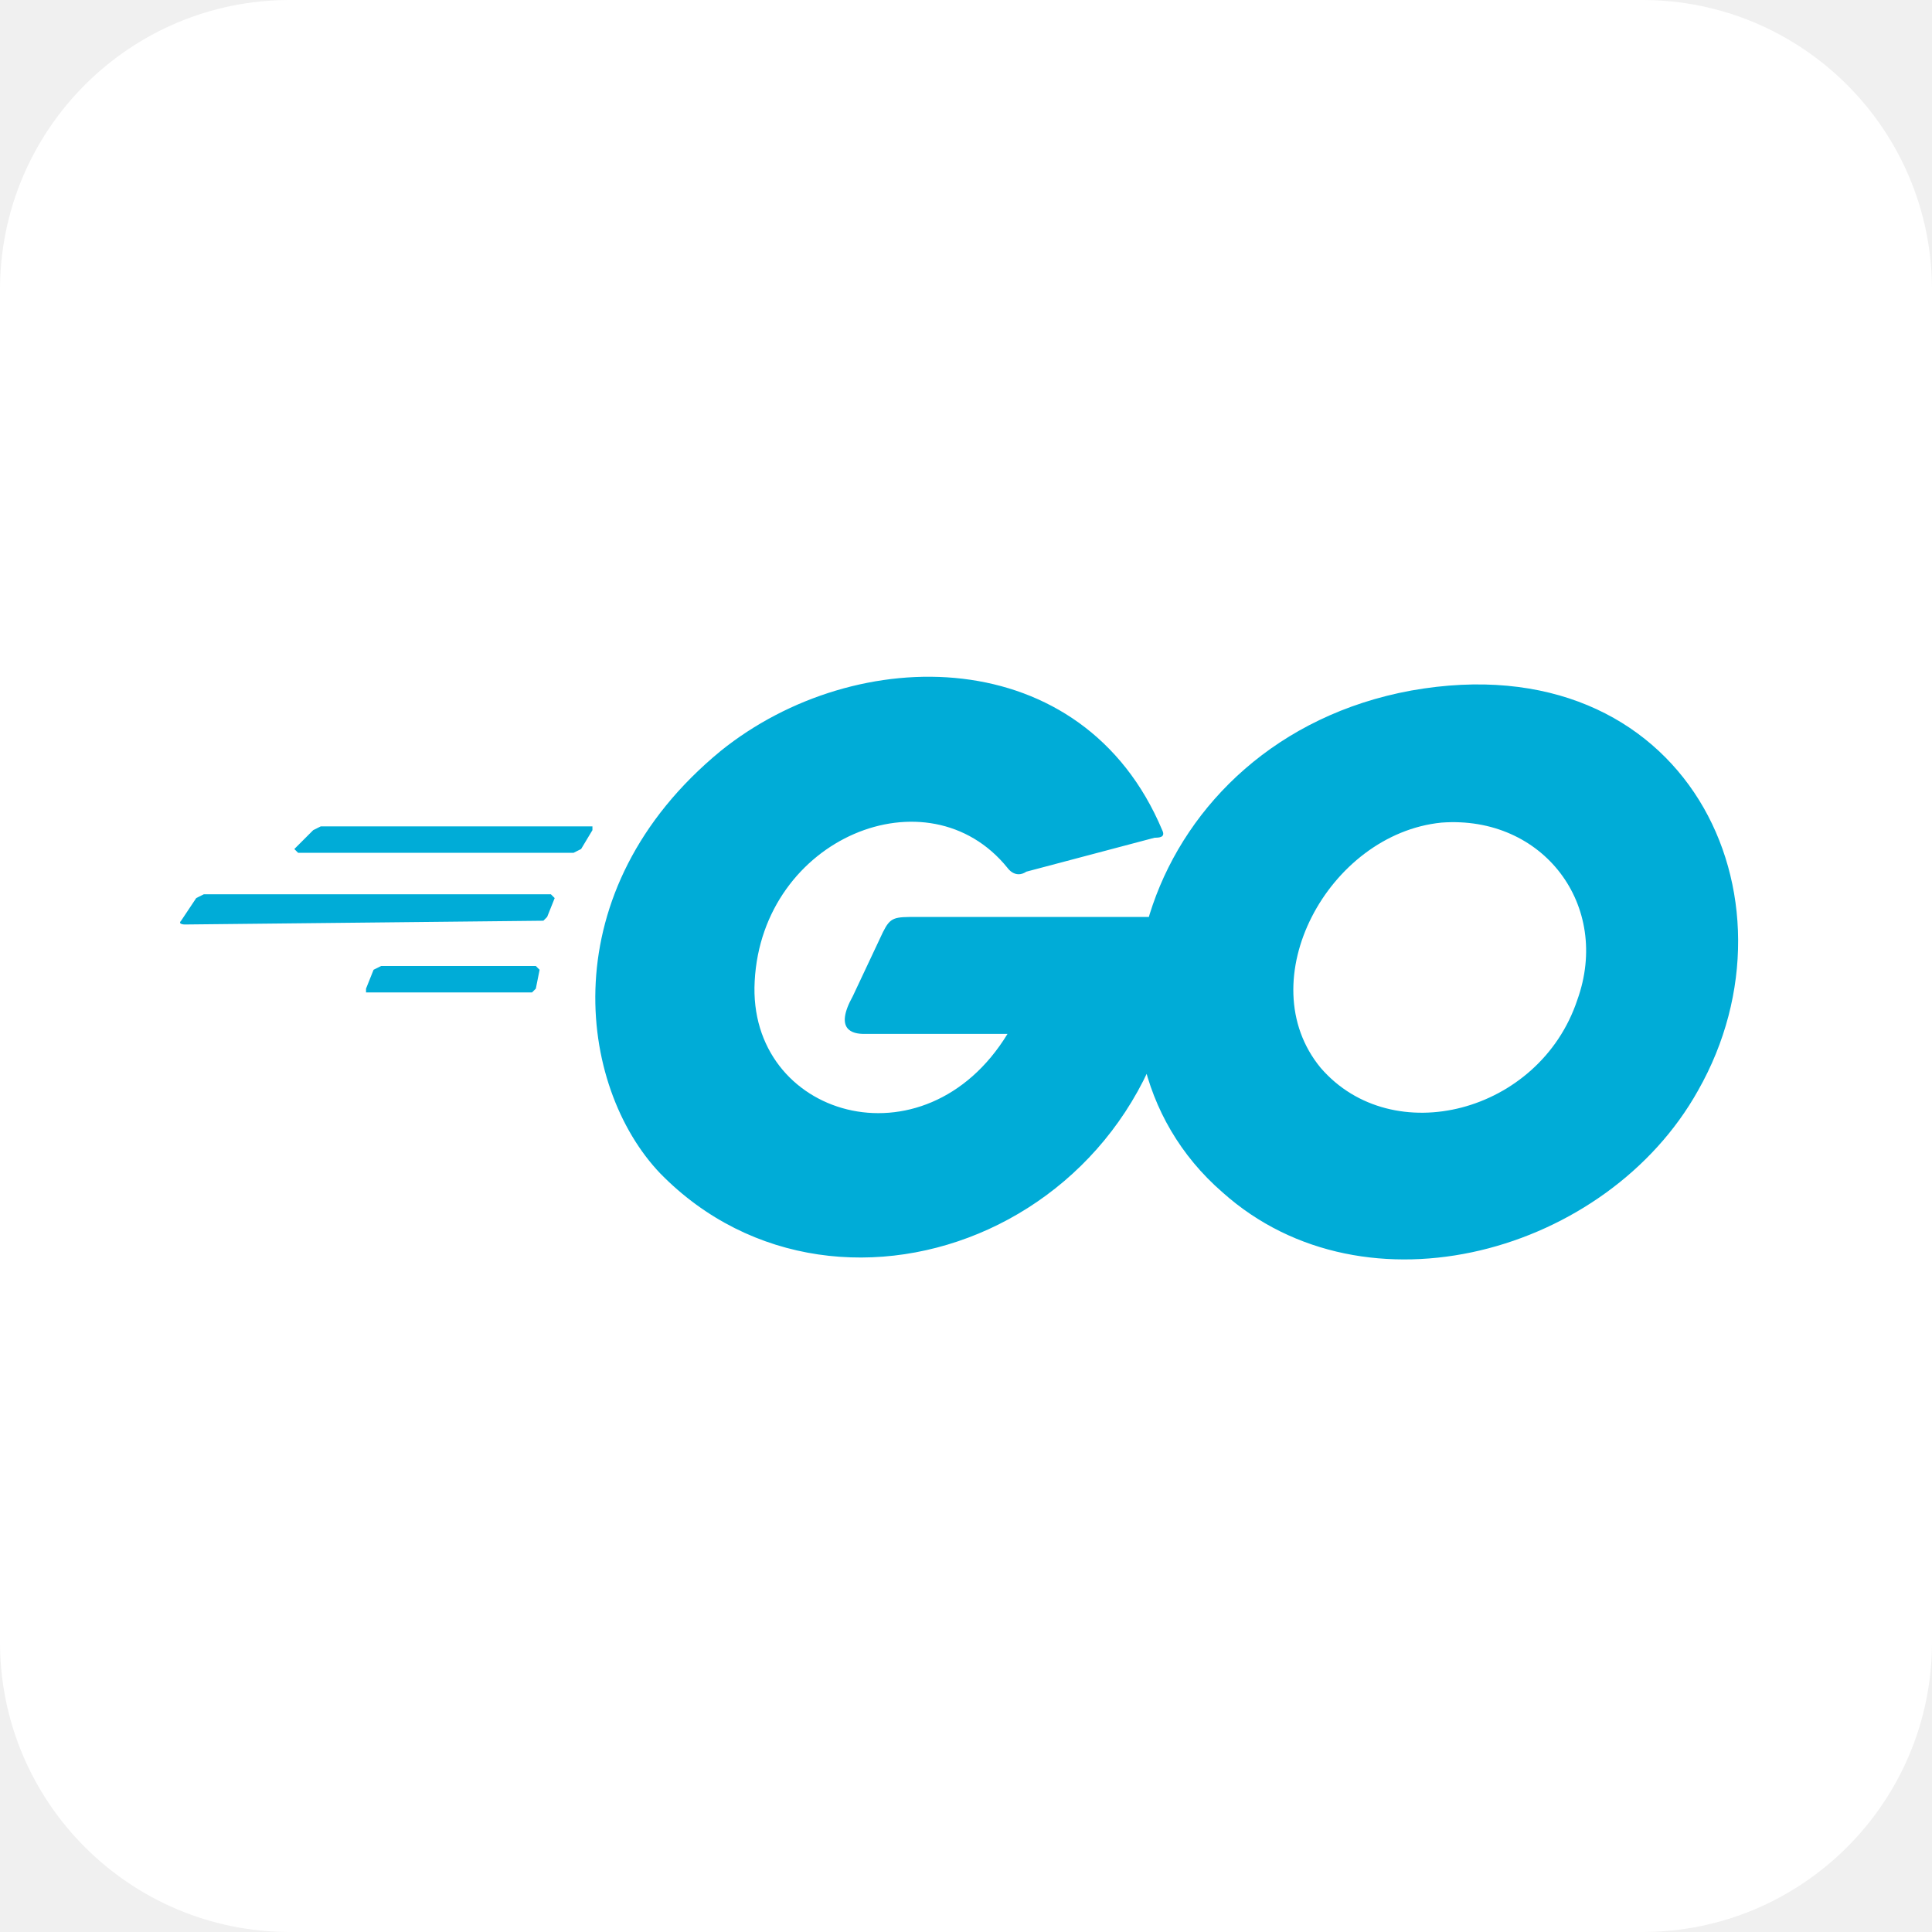
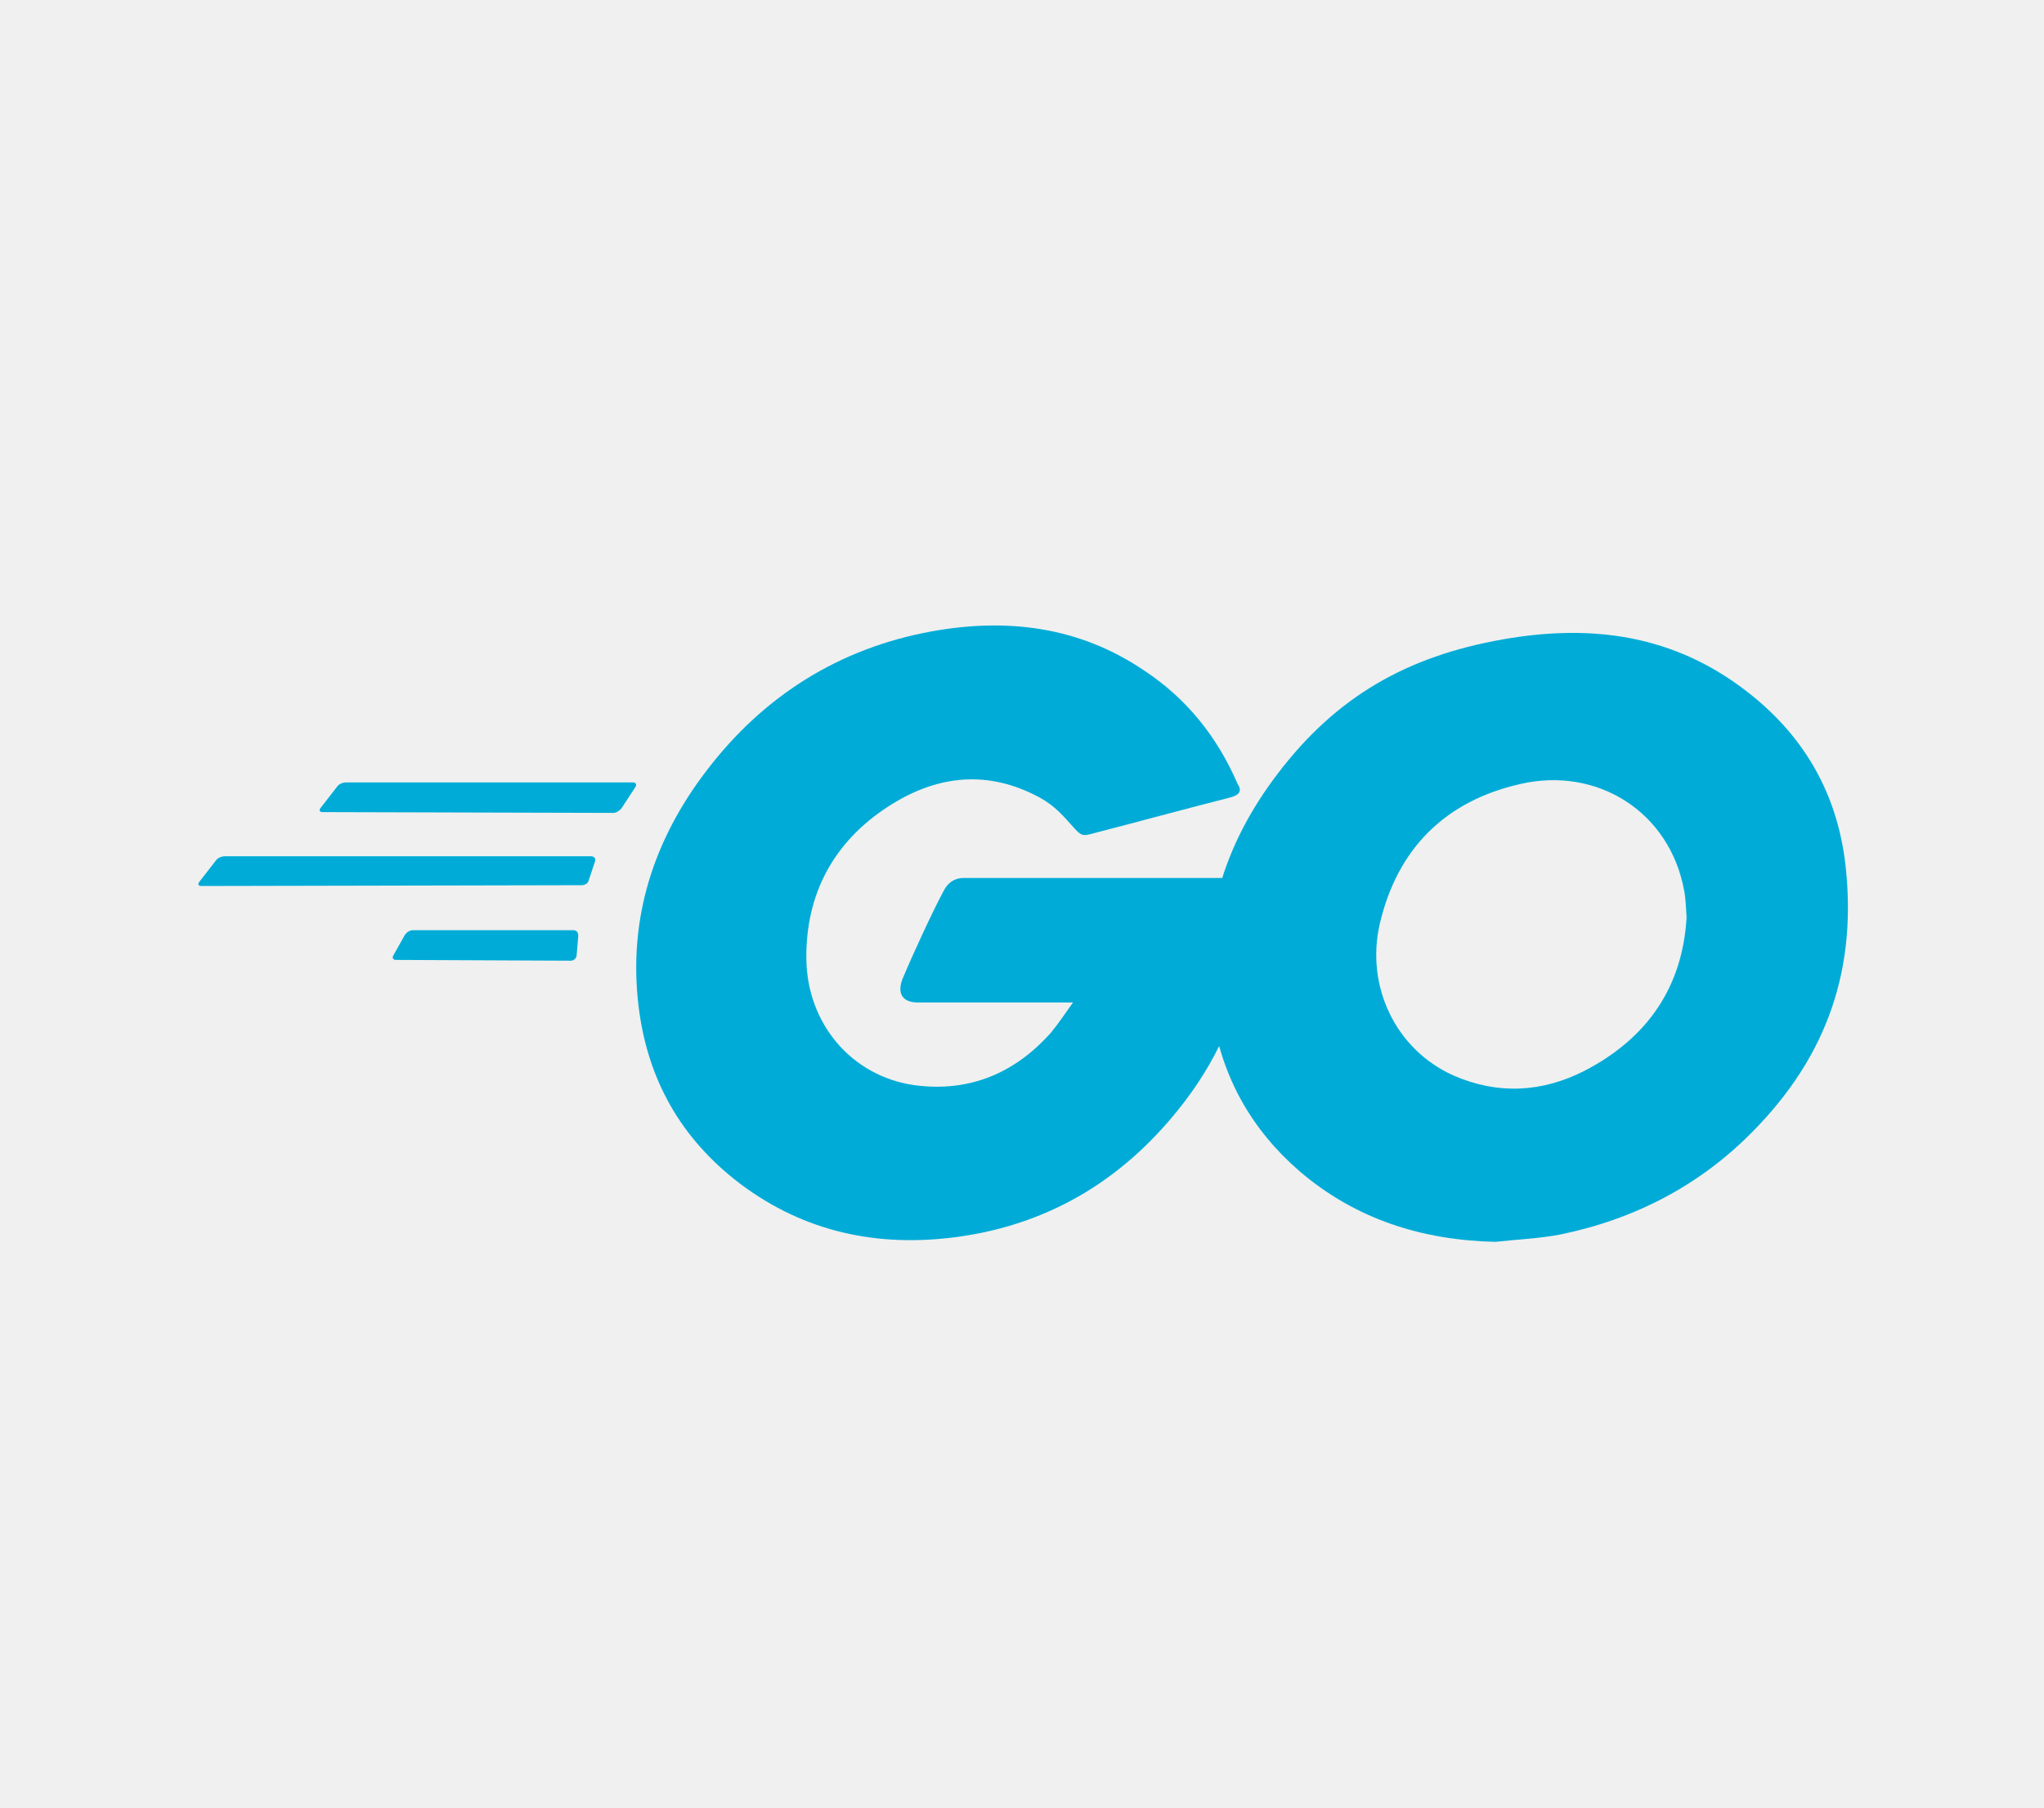
- <svg xmlns="http://www.w3.org/2000/svg" aria-label="Go" viewBox="0 0 512 512">
-   <rect width="512" height="512" fill="#fff" rx="15%" />
-   <path fill="#00acd7" d="M308 220c1 2-1 2-2 2l-34 9c-3 2-5-1-5-1-21-26-65-8-67 30-2 36 45 50 67 14h-38c-3 0-8-1-3-10l8-17c2-4 3-4 9-4h70c0 81-90 117-138 68-22-23-29-75 16-112 36-29 96-29 117 21m16 96c-45-39-21-120 50-133 73-13 105 55 76 106-24 43-88 61-126 27m94-51c9-25-9-49-36-47-30 3-51 42-32 65 19 22 58 12 68-18m-321-2v-1l2-5 2-1h41l1 1-1 5-1 1H97m-48-18s-2 0-1-1l4-6 2-1h92l1 1-2 5-1 1-95 1m30-19l-1-1 5-5 2-1h72v1l-3 5-2 1H79" />
+ <svg xmlns="http://www.w3.org/2000/svg" version="1.1" id="Layer_1" x="0px" y="0px" viewBox="0 0 254.5 225" style="enable-background:new 0 0 254.5 225;" xml:space="preserve">
+   <style type="text/css">
+ 	.st0{fill:#2DBCAF;}
+ 	.st1{fill:#5DC9E1;}
+ 	.st2{fill:#FDDD00;}
+ 	.st3{fill:#CE3262;}
+ 	.st4{fill:#00ACD7;}
+ 	.st5{fill:#FFFFFF;}
+ </style>
+   <g>
+     <g>
+       <g>
+         <g>
+           <path class="st4" d="M40.2,101.1c-0.4,0-0.5-0.2-0.3-0.5l2.1-2.7c0.2-0.3,0.7-0.5,1.1-0.5l35.7,0c0.4,0,0.5,0.3,0.3,0.6      l-1.7,2.6c-0.2,0.3-0.7,0.6-1,0.6L40.2,101.1z" />
+         </g>
+       </g>
+     </g>
+     <g>
+       <g>
+         <g>
+           <path class="st4" d="M25.1,110.3c-0.4,0-0.5-0.2-0.3-0.5l2.1-2.7c0.2-0.3,0.7-0.5,1.1-0.5l45.6,0c0.4,0,0.6,0.3,0.5,0.6      l-0.8,2.4c-0.1,0.4-0.5,0.6-0.9,0.6L25.1,110.3z" />
+         </g>
+       </g>
+     </g>
+     <g>
+       <g>
+         <g>
+           <path class="st4" d="M49.3,119.5c-0.4,0-0.5-0.3-0.3-0.6l1.4-2.5c0.2-0.3,0.6-0.6,1-0.6l20,0c0.4,0,0.6,0.3,0.6,0.7l-0.2,2.4      c0,0.4-0.4,0.7-0.7,0.7L49.3,119.5z" />
+         </g>
+       </g>
+     </g>
+     <g>
+       <g id="CXHf1q_3_">
+         <g>
+           <g>
+             <path class="st4" d="M153.1,99.3c-6.3,1.6-10.6,2.8-16.8,4.4c-1.5,0.4-1.6,0.5-2.9-1c-1.5-1.7-2.6-2.8-4.7-3.8       c-6.3-3.1-12.4-2.2-18.1,1.5c-6.8,4.4-10.3,10.9-10.2,19c0.1,8,5.6,14.6,13.5,15.7c6.8,0.9,12.5-1.5,17-6.6       c0.9-1.1,1.7-2.3,2.7-3.7c-3.6,0-8.1,0-19.3,0c-2.1,0-2.6-1.3-1.9-3c1.3-3.1,3.7-8.3,5.1-10.9c0.3-0.6,1-1.6,2.5-1.6       c5.1,0,23.9,0,36.4,0c-0.2,2.7-0.2,5.4-0.6,8.1c-1.1,7.2-3.8,13.8-8.2,19.6c-7.2,9.5-16.6,15.4-28.5,17       c-9.8,1.3-18.9-0.6-26.9-6.6c-7.4-5.6-11.6-13-12.7-22.2c-1.3-10.9,1.9-20.7,8.5-29.3c7.1-9.3,16.5-15.2,28-17.3       c9.4-1.7,18.4-0.6,26.5,4.9c5.3,3.5,9.1,8.3,11.6,14.1C154.7,98.5,154.3,99,153.1,99.3z" />
+           </g>
+           <g>
+             <path class="st4" d="M186.2,154.6c-9.1-0.2-17.4-2.8-24.4-8.8c-5.9-5.1-9.6-11.6-10.8-19.3c-1.8-11.3,1.3-21.3,8.1-30.2       c7.3-9.6,16.1-14.6,28-16.7c10.2-1.8,19.8-0.8,28.5,5.1c7.9,5.4,12.8,12.7,14.1,22.3c1.7,13.5-2.2,24.5-11.5,33.9       c-6.6,6.7-14.7,10.9-24,12.8C191.5,154.2,188.8,154.3,186.2,154.6z M210,114.2c-0.1-1.3-0.1-2.3-0.3-3.3       c-1.8-9.9-10.9-15.5-20.4-13.3c-9.3,2.1-15.3,8-17.5,17.4c-1.8,7.8,2,15.7,9.2,18.9c5.5,2.4,11,2.1,16.3-0.6       C205.2,129.2,209.5,122.8,210,114.2z" />
+           </g>
+         </g>
+       </g>
+     </g>
+   </g>
</svg>
